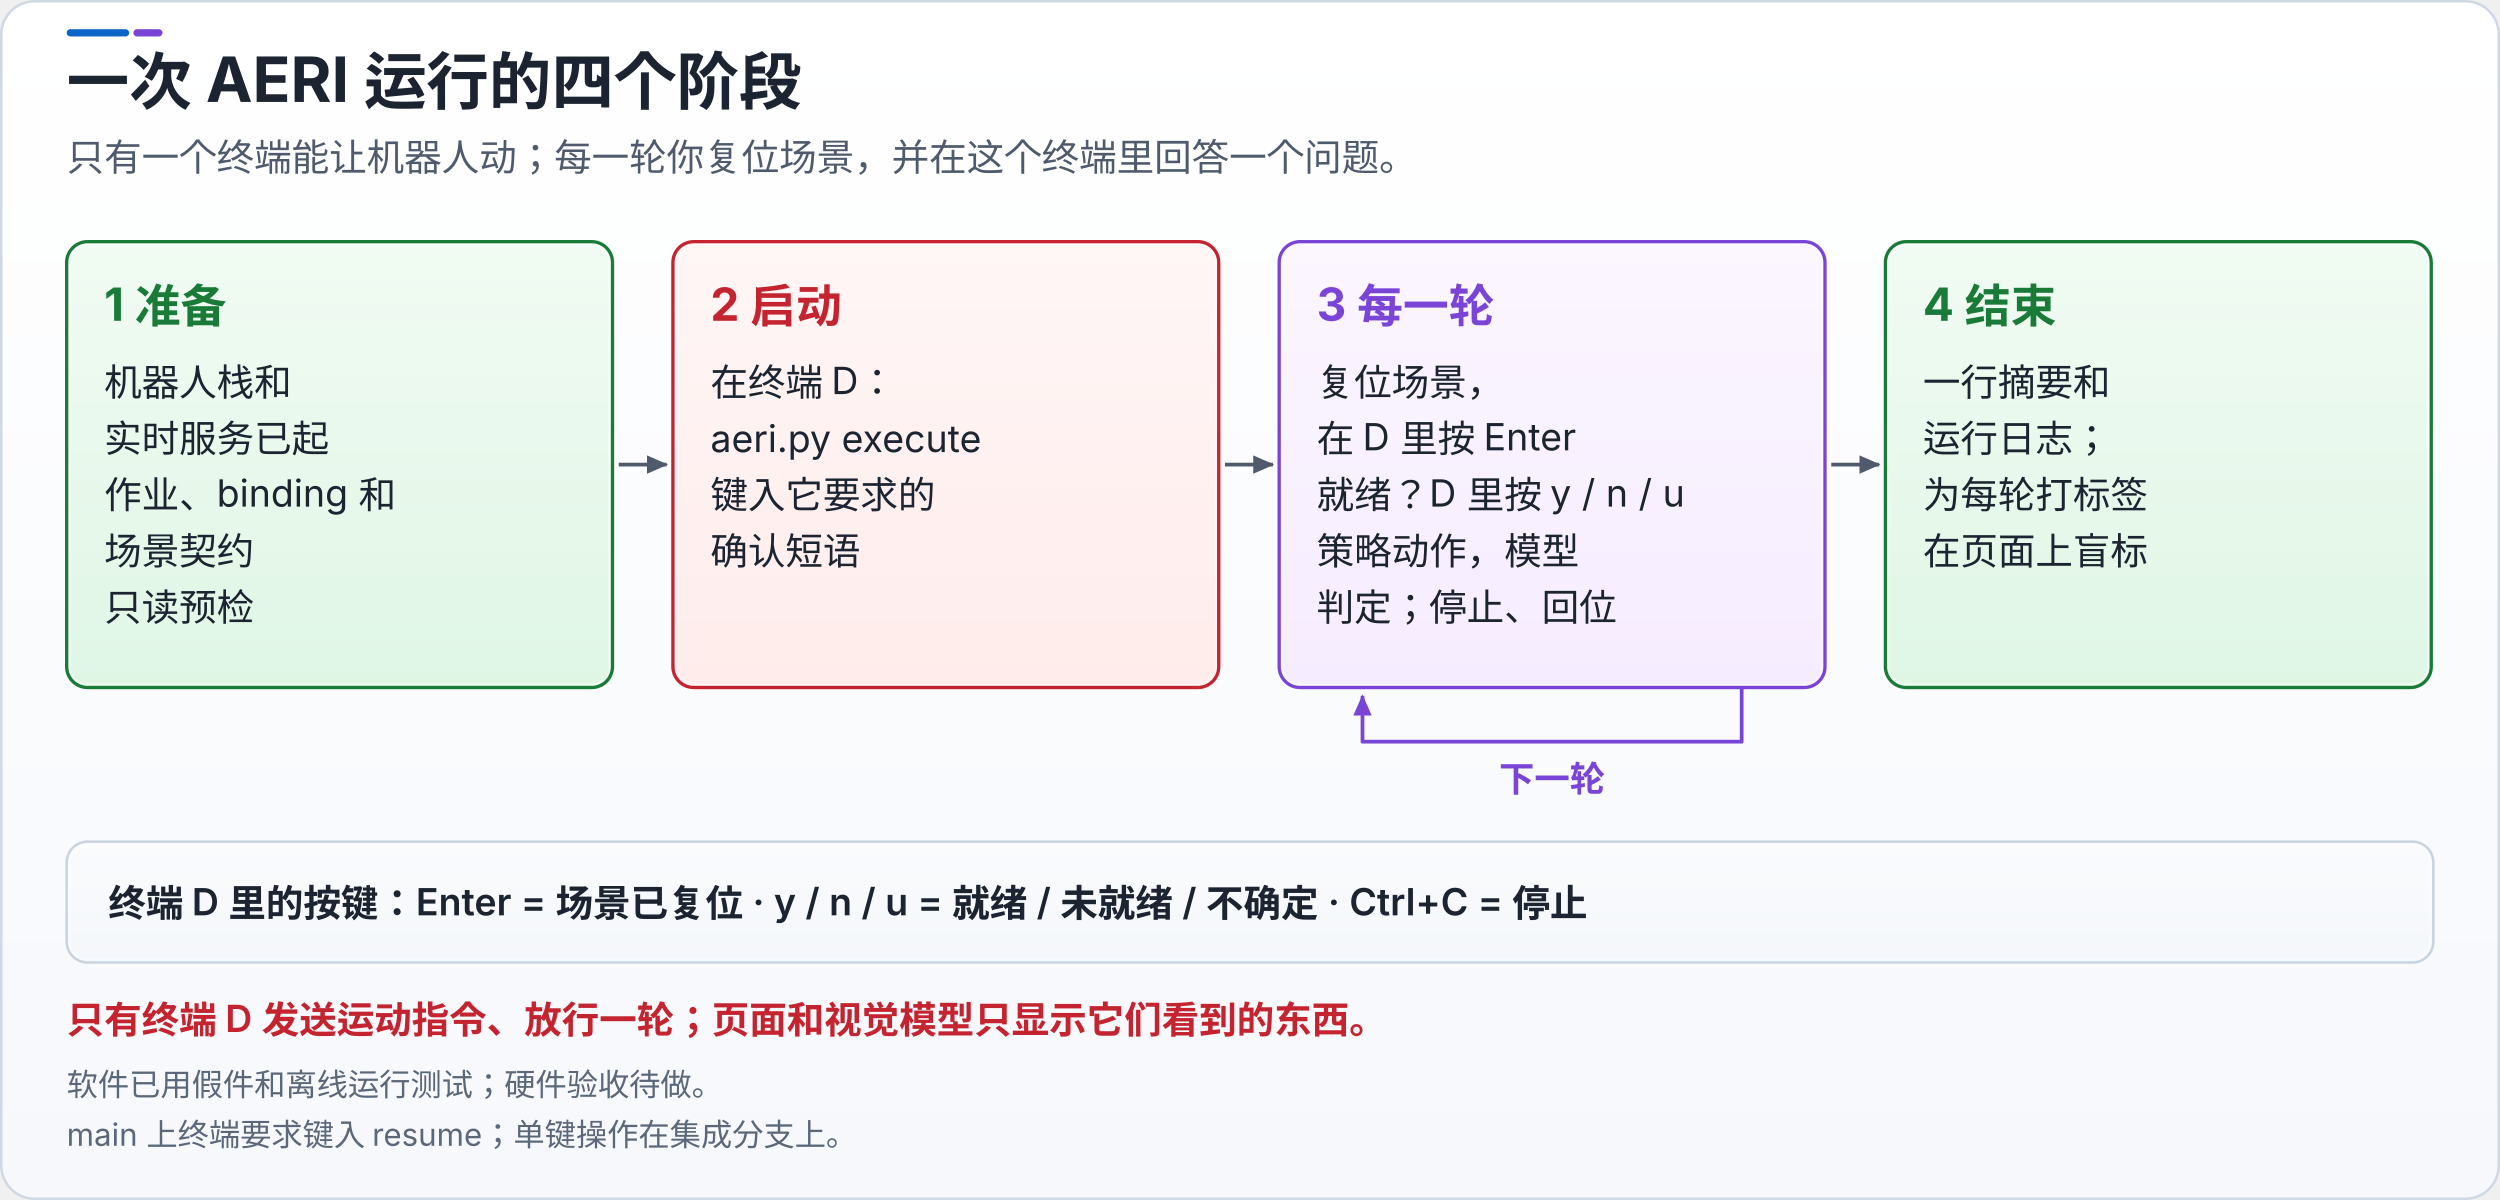
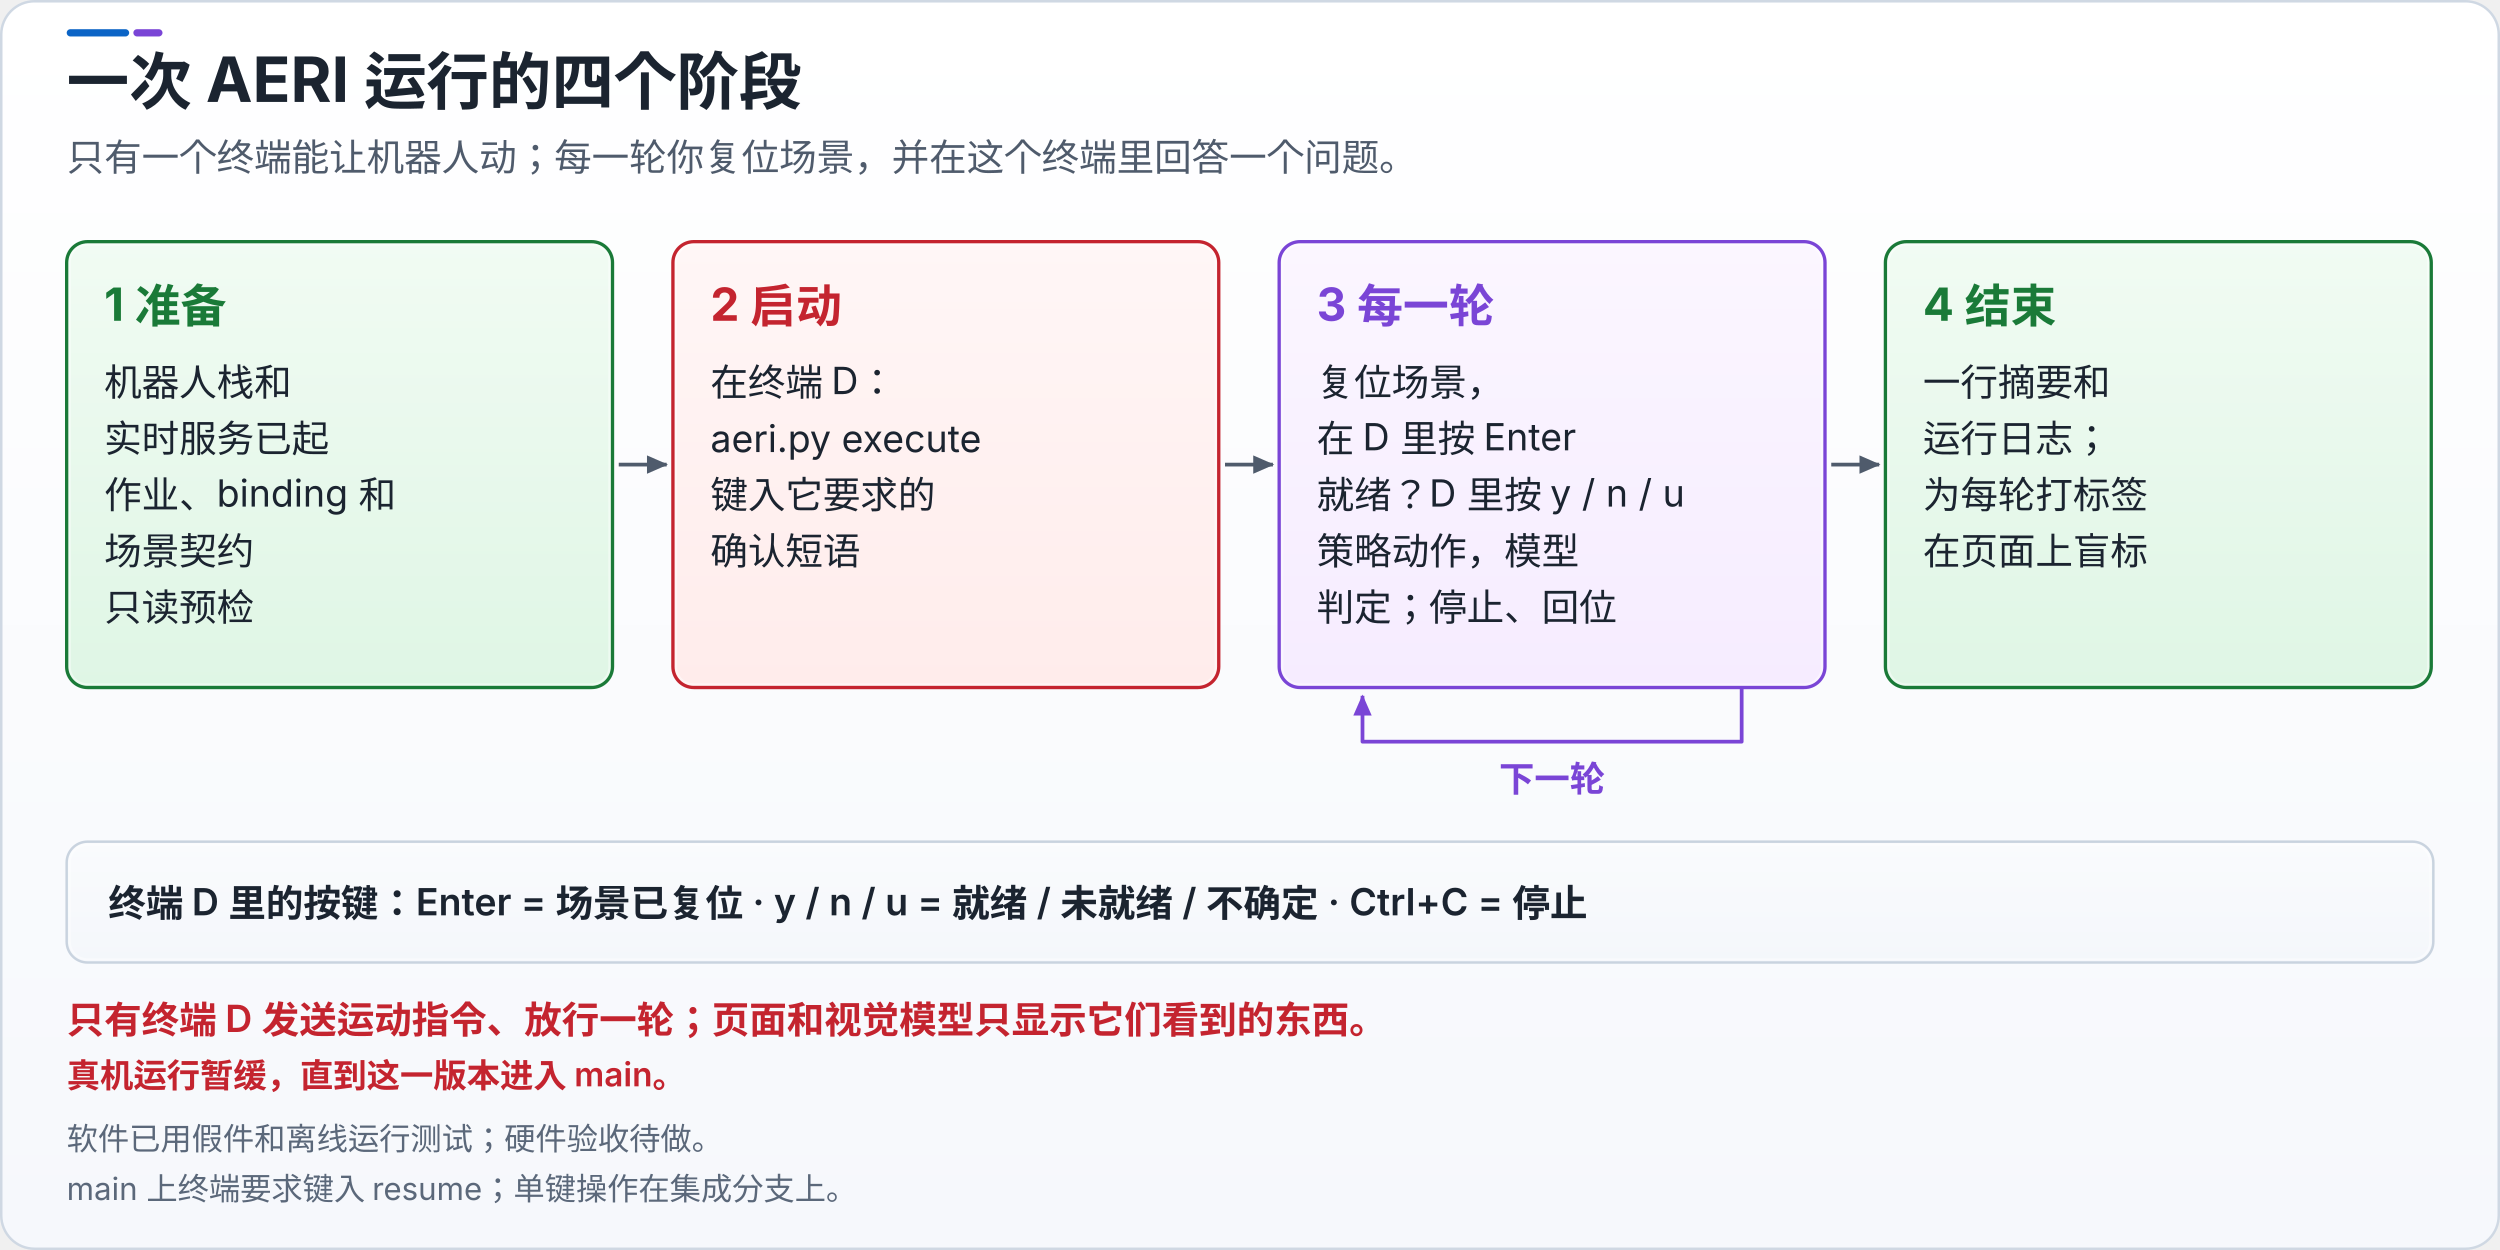
- <svg xmlns="http://www.w3.org/2000/svg" viewBox="0 0 1200 576" width="1200" height="576" role="img" aria-labelledby="t d">
+ <svg xmlns="http://www.w3.org/2000/svg" viewBox="0 0 1200 600" width="1200" height="600" role="img" aria-labelledby="t d">
  <defs>
    <style>@media (prefers-reduced-motion: reduce) { * { animation: none !important; } }</style>
    <marker id="a_soft" viewBox="0 0 10 10" refX="8.5" refY="5" markerWidth="7" markerHeight="7" orient="auto">
      <path d="M1 1.5 L9 5 L1 8.5 Z" fill="#4f5b6c" />
    </marker>
    <marker id="a_system" viewBox="0 0 10 10" refX="8.5" refY="5" markerWidth="7" markerHeight="7" orient="auto">
      <path d="M1 1.5 L9 5 L1 8.5 Z" fill="#7a45d6" />
    </marker>
    <linearGradient id="g_box" x1="0" y1="0" x2="0" y2="1">
      <stop offset="0" stop-color="#fafbfd" />
      <stop offset="1" stop-color="#f4f7fb" />
    </linearGradient>
    <linearGradient id="g_danger" x1="0" y1="0" x2="0" y2="1">
      <stop offset="0" stop-color="#fff6f6" />
      <stop offset="1" stop-color="#ffeceb" />
    </linearGradient>
    <linearGradient id="g_person" x1="0" y1="0" x2="0" y2="1">
      <stop offset="0" stop-color="#f1fbf3" />
      <stop offset="1" stop-color="#dff6e5" />
    </linearGradient>
    <linearGradient id="g_system" x1="0" y1="0" x2="0" y2="1">
      <stop offset="0" stop-color="#fbf6ff" />
      <stop offset="1" stop-color="#f6ecff" />
    </linearGradient>
    <linearGradient id="g_panel" x1="0" y1="0" x2="0" y2="1">
      <stop offset="0" stop-color="#ffffff" />
      <stop offset="1" stop-color="#f6f8fc" />
    </linearGradient>
  </defs>
-   <rect x="0.6" y="0.6" width="1198.8" height="574.8" rx="16" fill="url(#g_panel)" stroke="#cfd8e3" stroke-width="1.2" />
+   <rect x="0.6" y="0.6" width="1198.8" height="598.8" rx="16" fill="url(#g_panel)" stroke="#cfd8e3" stroke-width="1.2" />
  <rect x="32" y="14" width="30" height="3.5" rx="1.75" fill="#0b64c6" />
  <rect x="64" y="14" width="14" height="3.5" rx="1.75" fill="#7a45d6" />
  <text x="32" y="50" font-family="'Noto Sans SC', 'Source Han Sans SC', 'PingFang SC', 'Microsoft YaHei', Inter, -apple-system, 'Segoe UI', Roboto, 'Noto Sans', Helvetica, Arial, sans-serif" font-size="30" font-weight="700" text-anchor="start" fill="#1b2430">一次 AERI 运行的四个阶段</text>
  <text x="32" y="82" font-family="'Noto Sans SC', 'Source Han Sans SC', 'PingFang SC', 'Microsoft YaHei', Inter, -apple-system, 'Segoe UI', Roboto, 'Noto Sans', Helvetica, Arial, sans-serif" font-size="18" font-weight="400" text-anchor="start" fill="#4f5b6c">只有一个终端能让机器人动；每一轮你复位场景，并在这个终端里回答一个问题。</text>
  <rect x="32" y="116" width="262" height="214" rx="10" fill="url(#g_person)" stroke="#1a7a38" stroke-width="1.6" />
  <rect x="33.5" y="117.5" width="259" height="211" rx="8.5" fill="none" stroke="#ffffff" stroke-opacity="0.425" stroke-width="1" />
  <text x="50" y="154" font-family="'Noto Sans SC', 'Source Han Sans SC', 'PingFang SC', 'Microsoft YaHei', Inter, -apple-system, 'Segoe UI', Roboto, 'Noto Sans', Helvetica, Arial, sans-serif" font-size="22" font-weight="700" text-anchor="start" fill="#1a7a38">1  准备</text>
  <text x="50" y="190" font-family="'Noto Sans SC', 'Source Han Sans SC', 'PingFang SC', 'Microsoft YaHei', Inter, -apple-system, 'Segoe UI', Roboto, 'Noto Sans', Helvetica, Arial, sans-serif" font-size="18" font-weight="400" text-anchor="start" fill="#1b2430">机器人栈和</text>
  <text x="50" y="217" font-family="'Noto Sans SC', 'Source Han Sans SC', 'PingFang SC', 'Microsoft YaHei', Inter, -apple-system, 'Segoe UI', Roboto, 'Noto Sans', Helvetica, Arial, sans-serif" font-size="18" font-weight="400" text-anchor="start" fill="#1b2430">实时服务已起</text>
  <text x="50" y="244" font-family="'Noto Sans SC', 'Source Han Sans SC', 'PingFang SC', 'Microsoft YaHei', Inter, -apple-system, 'Segoe UI', Roboto, 'Noto Sans', Helvetica, Arial, sans-serif" font-size="18" font-weight="400" text-anchor="start" fill="#1b2430">作业、binding 和</text>
  <text x="50" y="271" font-family="'Noto Sans SC', 'Source Han Sans SC', 'PingFang SC', 'Microsoft YaHei', Inter, -apple-system, 'Segoe UI', Roboto, 'Noto Sans', Helvetica, Arial, sans-serif" font-size="18" font-weight="400" text-anchor="start" fill="#1b2430">场景契约</text>
  <text x="50" y="298" font-family="'Noto Sans SC', 'Source Han Sans SC', 'PingFang SC', 'Microsoft YaHei', Inter, -apple-system, 'Segoe UI', Roboto, 'Noto Sans', Helvetica, Arial, sans-serif" font-size="18" font-weight="400" text-anchor="start" fill="#1b2430">只读预检</text>
  <path d="M297 223.0 L320 223.0" fill="none" stroke="#4f5b6c" stroke-width="1.8" stroke-linejoin="round" marker-end="url(#a_soft)" />
  <rect x="323" y="116" width="262" height="214" rx="10" fill="url(#g_danger)" stroke="#c4242f" stroke-width="1.6" />
  <rect x="324.5" y="117.5" width="259" height="211" rx="8.5" fill="none" stroke="#ffffff" stroke-opacity="0.425" stroke-width="1" />
  <text x="341" y="154" font-family="'Noto Sans SC', 'Source Han Sans SC', 'PingFang SC', 'Microsoft YaHei', Inter, -apple-system, 'Segoe UI', Roboto, 'Noto Sans', Helvetica, Arial, sans-serif" font-size="22" font-weight="700" text-anchor="start" fill="#c4242f">2  启动</text>
  <text x="341" y="190" font-family="'Noto Sans SC', 'Source Han Sans SC', 'PingFang SC', 'Microsoft YaHei', Inter, -apple-system, 'Segoe UI', Roboto, 'Noto Sans', Helvetica, Arial, sans-serif" font-size="18" font-weight="400" text-anchor="start" fill="#1b2430">在终端 D：</text>
  <text x="341" y="217" font-family="'Noto Sans SC', 'Source Han Sans SC', 'PingFang SC', 'Microsoft YaHei', Inter, -apple-system, 'Segoe UI', Roboto, 'Noto Sans', Helvetica, Arial, sans-serif" font-size="18" font-weight="400" text-anchor="start" fill="#1b2430">aeri.py execute</text>
  <text x="341" y="244" font-family="'Noto Sans SC', 'Source Han Sans SC', 'PingFang SC', 'Microsoft YaHei', Inter, -apple-system, 'Segoe UI', Roboto, 'Noto Sans', Helvetica, Arial, sans-serif" font-size="18" font-weight="400" text-anchor="start" fill="#1b2430">键入它要求的</text>
  <text x="341" y="271" font-family="'Noto Sans SC', 'Source Han Sans SC', 'PingFang SC', 'Microsoft YaHei', Inter, -apple-system, 'Segoe UI', Roboto, 'Noto Sans', Helvetica, Arial, sans-serif" font-size="18" font-weight="400" text-anchor="start" fill="#1b2430">确认短语</text>
  <path d="M588 223.0 L611 223.0" fill="none" stroke="#4f5b6c" stroke-width="1.8" stroke-linejoin="round" marker-end="url(#a_soft)" />
  <rect x="614" y="116" width="262" height="214" rx="10" fill="url(#g_system)" stroke="#7a45d6" stroke-width="1.6" />
  <rect x="615.5" y="117.5" width="259" height="211" rx="8.5" fill="none" stroke="#ffffff" stroke-opacity="0.425" stroke-width="1" />
  <text x="632" y="154" font-family="'Noto Sans SC', 'Source Han Sans SC', 'PingFang SC', 'Microsoft YaHei', Inter, -apple-system, 'Segoe UI', Roboto, 'Noto Sans', Helvetica, Arial, sans-serif" font-size="22" font-weight="700" text-anchor="start" fill="#7a45d6">3  每一轮</text>
  <text x="632" y="190" font-family="'Noto Sans SC', 'Source Han Sans SC', 'PingFang SC', 'Microsoft YaHei', Inter, -apple-system, 'Segoe UI', Roboto, 'Noto Sans', Helvetica, Arial, sans-serif" font-size="18" font-weight="400" text-anchor="start" fill="#1b2430">复位场景，</text>
  <text x="632" y="217" font-family="'Noto Sans SC', 'Source Han Sans SC', 'PingFang SC', 'Microsoft YaHei', Inter, -apple-system, 'Segoe UI', Roboto, 'Noto Sans', Helvetica, Arial, sans-serif" font-size="18" font-weight="400" text-anchor="start" fill="#1b2430">在 D 里按 Enter</text>
  <text x="632" y="244" font-family="'Noto Sans SC', 'Source Han Sans SC', 'PingFang SC', 'Microsoft YaHei', Inter, -apple-system, 'Segoe UI', Roboto, 'Noto Sans', Helvetica, Arial, sans-serif" font-size="18" font-weight="400" text-anchor="start" fill="#1b2430">就绪？D 里按 y / n / u</text>
  <text x="632" y="271" font-family="'Noto Sans SC', 'Source Han Sans SC', 'PingFang SC', 'Microsoft YaHei', Inter, -apple-system, 'Segoe UI', Roboto, 'Noto Sans', Helvetica, Arial, sans-serif" font-size="18" font-weight="400" text-anchor="start" fill="#1b2430">策略动作，模型</text>
  <text x="632" y="298" font-family="'Noto Sans SC', 'Source Han Sans SC', 'PingFang SC', 'Microsoft YaHei', Inter, -apple-system, 'Segoe UI', Roboto, 'Noto Sans', Helvetica, Arial, sans-serif" font-size="18" font-weight="400" text-anchor="start" fill="#1b2430">判定；停止、回位</text>
  <path d="M879 223.0 L902 223.0" fill="none" stroke="#4f5b6c" stroke-width="1.8" stroke-linejoin="round" marker-end="url(#a_soft)" />
  <rect x="905" y="116" width="262" height="214" rx="10" fill="url(#g_person)" stroke="#1a7a38" stroke-width="1.6" />
  <rect x="906.5" y="117.5" width="259" height="211" rx="8.5" fill="none" stroke="#ffffff" stroke-opacity="0.425" stroke-width="1" />
  <text x="923" y="154" font-family="'Noto Sans SC', 'Source Han Sans SC', 'PingFang SC', 'Microsoft YaHei', Inter, -apple-system, 'Segoe UI', Roboto, 'Noto Sans', Helvetica, Arial, sans-serif" font-size="22" font-weight="700" text-anchor="start" fill="#1a7a38">4  结束</text>
  <text x="923" y="190" font-family="'Noto Sans SC', 'Source Han Sans SC', 'PingFang SC', 'Microsoft YaHei', Inter, -apple-system, 'Segoe UI', Roboto, 'Noto Sans', Helvetica, Arial, sans-serif" font-size="18" font-weight="400" text-anchor="start" fill="#1b2430">一行摘要和</text>
  <text x="923" y="217" font-family="'Noto Sans SC', 'Source Han Sans SC', 'PingFang SC', 'Microsoft YaHei', Inter, -apple-system, 'Segoe UI', Roboto, 'Noto Sans', Helvetica, Arial, sans-serif" font-size="18" font-weight="400" text-anchor="start" fill="#1b2430">运行日志；</text>
  <text x="923" y="244" font-family="'Noto Sans SC', 'Source Han Sans SC', 'PingFang SC', 'Microsoft YaHei', Inter, -apple-system, 'Segoe UI', Roboto, 'Noto Sans', Helvetica, Arial, sans-serif" font-size="18" font-weight="400" text-anchor="start" fill="#1b2430">为每轮打标签</text>
  <text x="923" y="271" font-family="'Noto Sans SC', 'Source Han Sans SC', 'PingFang SC', 'Microsoft YaHei', Inter, -apple-system, 'Segoe UI', Roboto, 'Noto Sans', Helvetica, Arial, sans-serif" font-size="18" font-weight="400" text-anchor="start" fill="#1b2430">在页面上盲标</text>
  <path d="M836 330 L836 356 L654 356 L654 334" fill="none" stroke="#7a45d6" stroke-width="1.8" stroke-linejoin="round" marker-end="url(#a_system)" />
  <text x="745.0" y="380" font-family="'Noto Sans SC', 'Source Han Sans SC', 'PingFang SC', 'Microsoft YaHei', Inter, -apple-system, 'Segoe UI', Roboto, 'Noto Sans', Helvetica, Arial, sans-serif" font-size="17" font-weight="600" text-anchor="middle" fill="#7a45d6">下一轮</text>
  <rect x="32" y="404" width="1136" height="58" rx="10" fill="url(#g_box)" stroke="#c9d3df" stroke-width="1.2" />
  <rect x="33.5" y="405.5" width="1133" height="55" rx="8.5" fill="none" stroke="#ffffff" stroke-opacity="0.425" stroke-width="1" />
  <text x="52" y="440" font-family="'Noto Sans SC', 'Source Han Sans SC', 'PingFang SC', 'Microsoft YaHei', Inter, -apple-system, 'Segoe UI', Roboto, 'Noto Sans', Helvetica, Arial, sans-serif" font-size="18" font-weight="600" text-anchor="start" fill="#1b2430">终端 D 里的按键：Enter = 场景已复位  ·  y / n / u = 就绪 / 未就绪 / 不确定  ·  Ctrl+C = 停止</text>
  <text x="32" y="496" font-family="'Noto Sans SC', 'Source Han Sans SC', 'PingFang SC', 'Microsoft YaHei', Inter, -apple-system, 'Segoe UI', Roboto, 'Noto Sans', Helvetica, Arial, sans-serif" font-size="18" font-weight="600" text-anchor="start" fill="#c4242f">只有终端 D 发送运动指令、放行一轮；页面和视觉模型只显示它们看到的东西。</text>
-   <text x="32" y="526" font-family="'Noto Sans SC', 'Source Han Sans SC', 'PingFang SC', 'Microsoft YaHei', Inter, -apple-system, 'Segoe UI', Roboto, 'Noto Sans', Helvetica, Arial, sans-serif" font-size="15" font-weight="400" text-anchor="start" fill="#5b687a">软件已用假件和离线运行测试；硬件验收待做。</text>
-   <text x="32" y="550" font-family="'Noto Sans SC', 'Source Han Sans SC', 'PingFang SC', 'Microsoft YaHei', Inter, -apple-system, 'Segoe UI', Roboto, 'Noto Sans', Helvetica, Arial, sans-serif" font-size="15" font-weight="400" text-anchor="start" fill="#5b687a">main 上终端要求键入 resume；单键操作在集成分支上。</text>
+   <text x="32" y="522" font-family="'Noto Sans SC', 'Source Han Sans SC', 'PingFang SC', 'Microsoft YaHei', Inter, -apple-system, 'Segoe UI', Roboto, 'Noto Sans', Helvetica, Arial, sans-serif" font-size="16" font-weight="600" text-anchor="start" fill="#c4242f">真机运行暂缓，直到这一版本进入 main。</text>
+   <text x="32" y="552" font-family="'Noto Sans SC', 'Source Han Sans SC', 'PingFang SC', 'Microsoft YaHei', Inter, -apple-system, 'Segoe UI', Roboto, 'Noto Sans', Helvetica, Arial, sans-serif" font-size="15" font-weight="400" text-anchor="start" fill="#5b687a">软件已用假件和离线运行测试；硬件验收待做。</text>
+   <text x="32" y="576" font-family="'Noto Sans SC', 'Source Han Sans SC', 'PingFang SC', 'Microsoft YaHei', Inter, -apple-system, 'Segoe UI', Roboto, 'Noto Sans', Helvetica, Arial, sans-serif" font-size="15" font-weight="400" text-anchor="start" fill="#5b687a">main 上终端要求键入 resume；单键操作在集成分支上。</text>
</svg>
